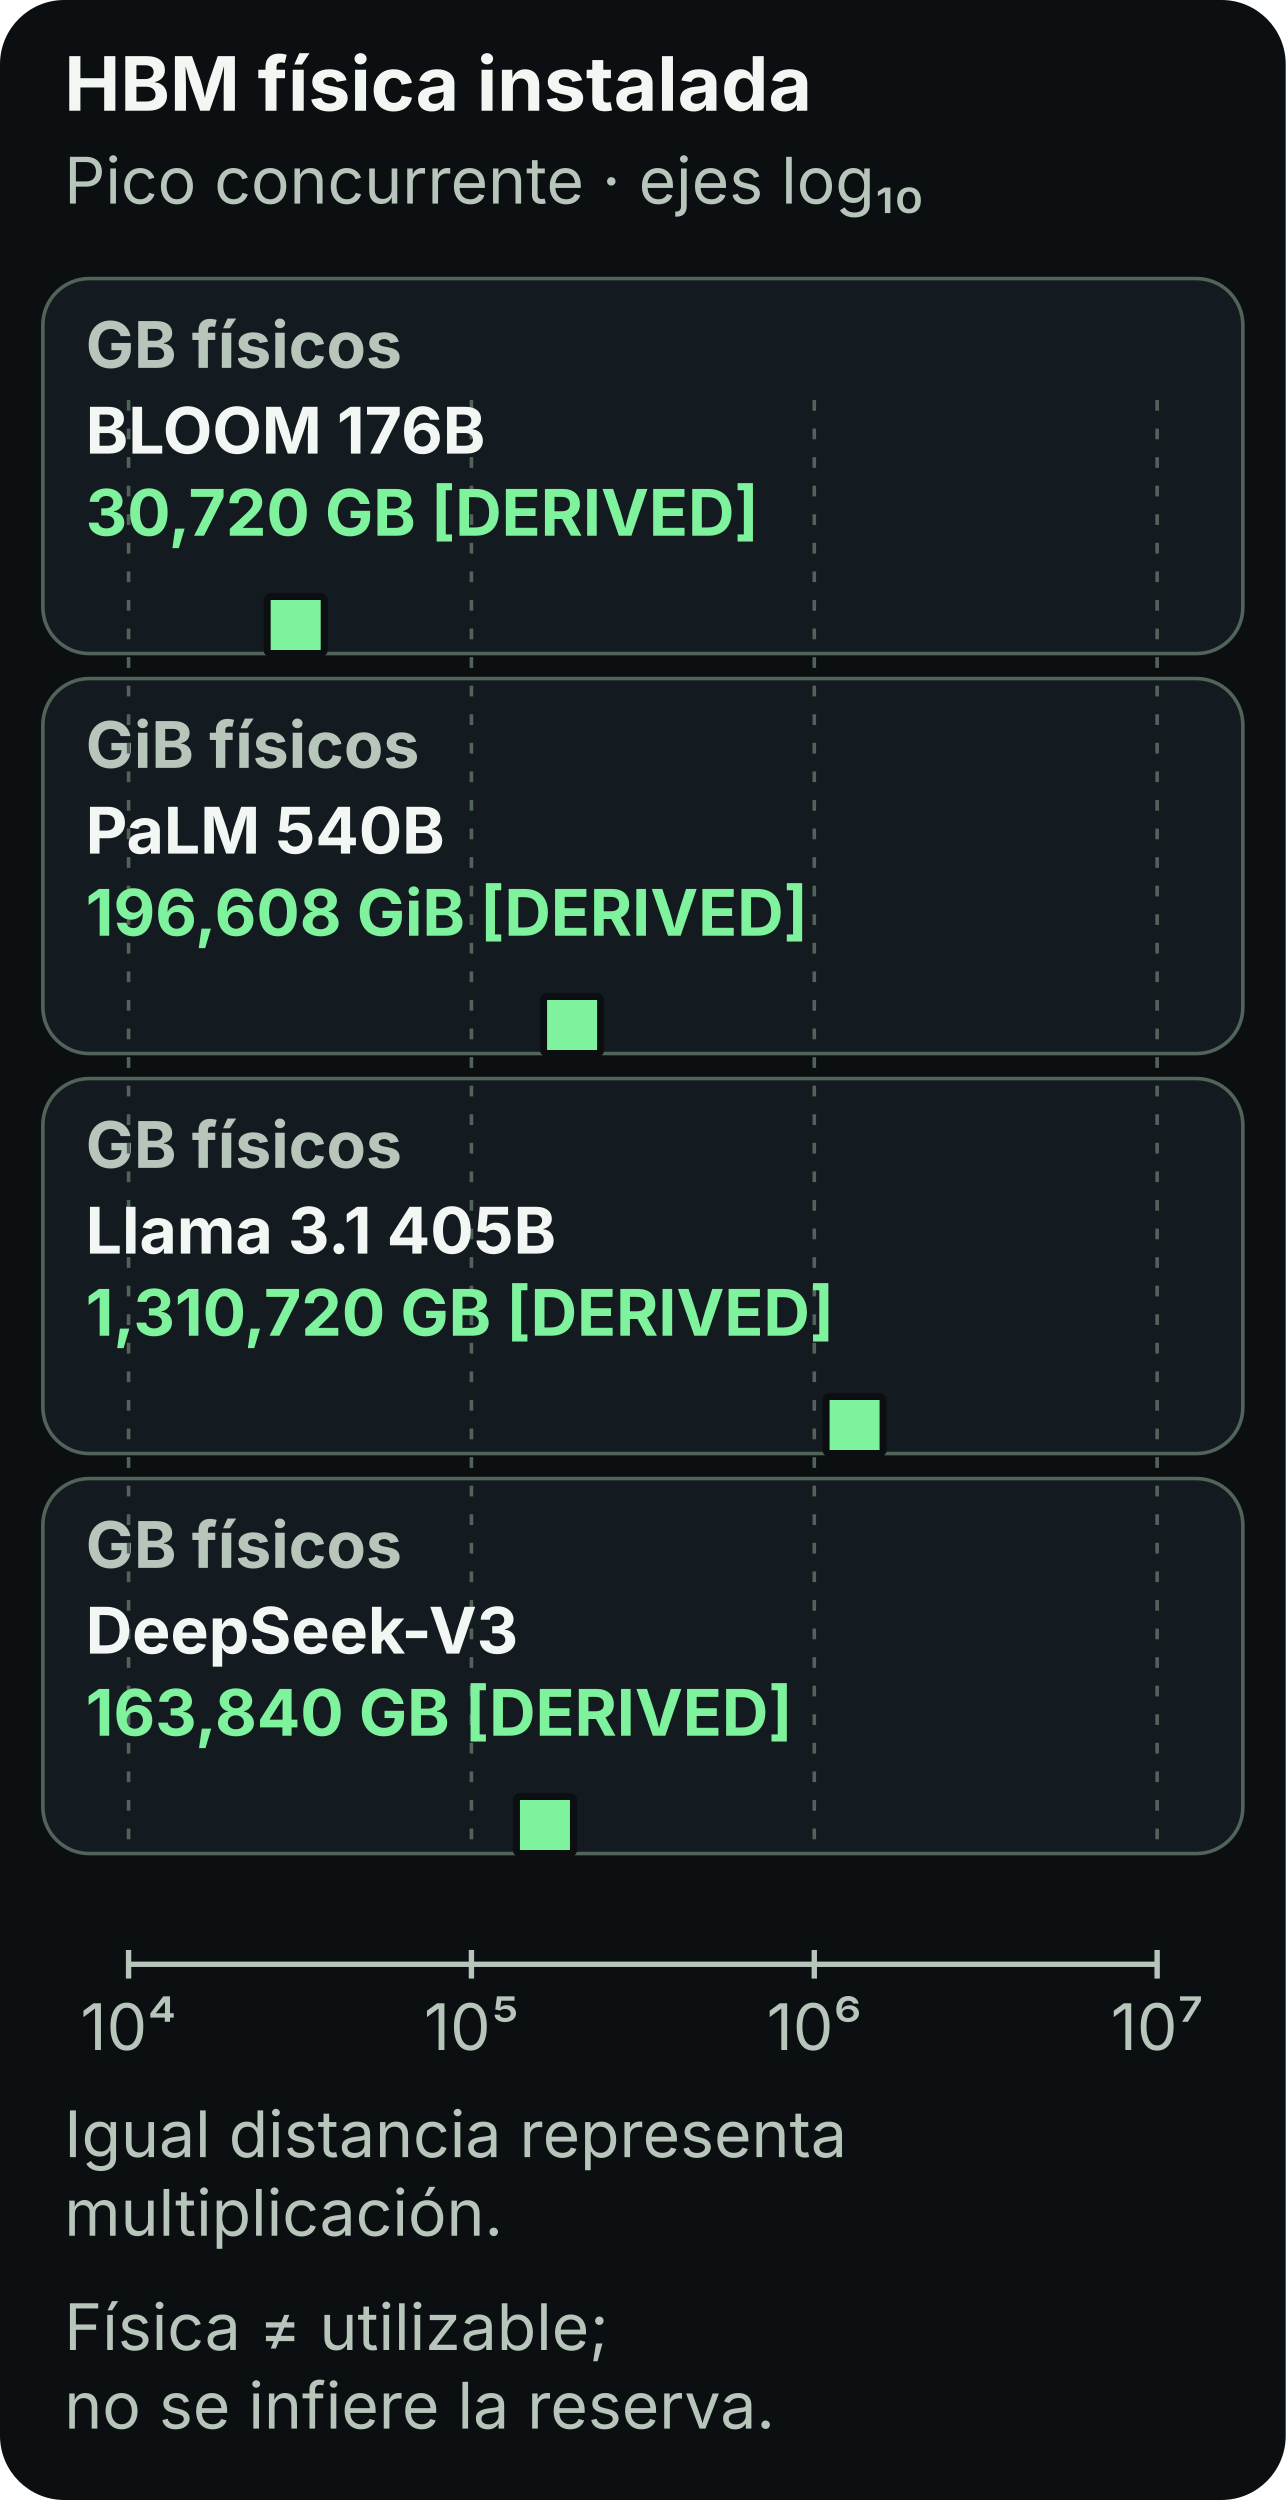
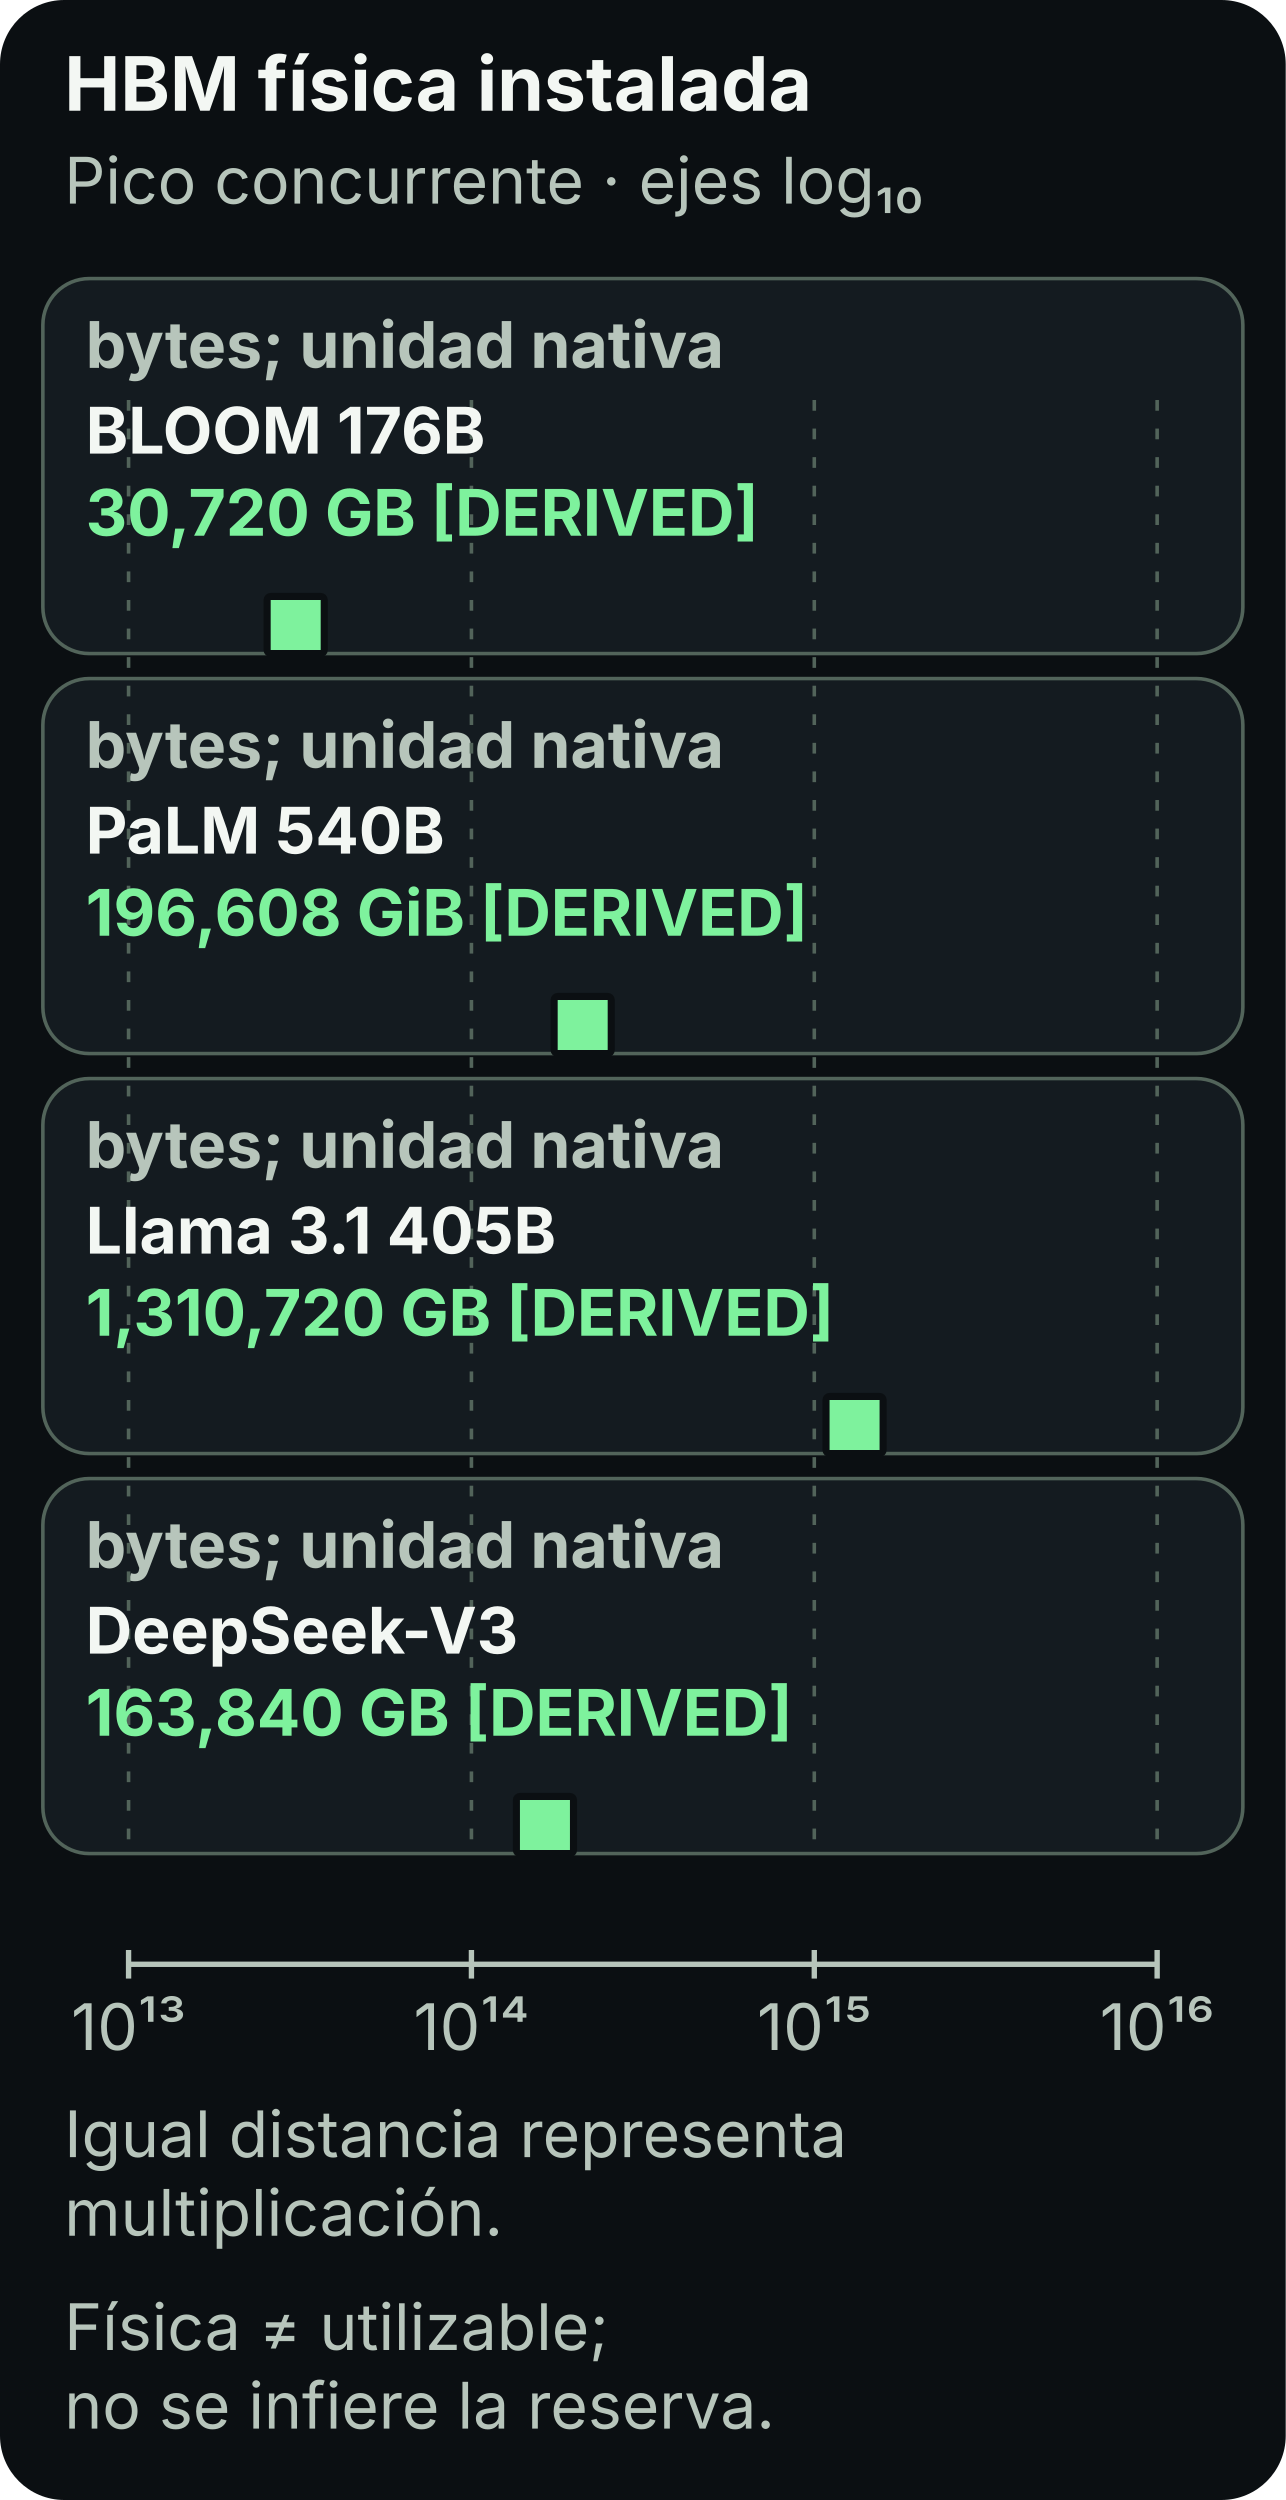
<svg xmlns="http://www.w3.org/2000/svg" width="360" height="700" viewBox="0 0 360 700" role="img" aria-labelledby="title desc" style="max-width:100%;height:auto">
  <rect x="0" y="0" width="360" height="700" rx="18" fill="#0b0f12" />
  <text x="18" y="31" fill="#f3f7f3" font-family="system-ui, -apple-system, Segoe UI, sans-serif" font-size="21" font-weight="750" text-anchor="start">HBM física instalada</text>
  <text x="18" y="57" fill="#b7c5bb" font-family="system-ui, -apple-system, Segoe UI, sans-serif" font-size="18" font-weight="400" text-anchor="start">Pico concurrente · ejes log₁₀</text>
  <rect x="12" y="78" width="336" height="105" rx="13" fill="#141b20" stroke="#52645a" stroke-width="1" />
-   <text x="24" y="103" fill="#b7c5bb" font-family="system-ui, -apple-system, Segoe UI, sans-serif" font-size="18" font-weight="700" text-anchor="start">GB físicos</text>
+   <text x="24" y="103" fill="#b7c5bb" font-family="system-ui, -apple-system, Segoe UI, sans-serif" font-size="18" font-weight="700" text-anchor="start">bytes; unidad nativa</text>
  <rect x="12" y="190" width="336" height="105" rx="13" fill="#141b20" stroke="#52645a" stroke-width="1" />
-   <text x="24" y="215" fill="#b7c5bb" font-family="system-ui, -apple-system, Segoe UI, sans-serif" font-size="18" font-weight="700" text-anchor="start">GiB físicos</text>
+   <text x="24" y="215" fill="#b7c5bb" font-family="system-ui, -apple-system, Segoe UI, sans-serif" font-size="18" font-weight="700" text-anchor="start">bytes; unidad nativa</text>
  <rect x="12" y="302" width="336" height="105" rx="13" fill="#141b20" stroke="#52645a" stroke-width="1" />
-   <text x="24" y="327" fill="#b7c5bb" font-family="system-ui, -apple-system, Segoe UI, sans-serif" font-size="18" font-weight="700" text-anchor="start">GB físicos</text>
+   <text x="24" y="327" fill="#b7c5bb" font-family="system-ui, -apple-system, Segoe UI, sans-serif" font-size="18" font-weight="700" text-anchor="start">bytes; unidad nativa</text>
  <rect x="12" y="414" width="336" height="105" rx="13" fill="#141b20" stroke="#52645a" stroke-width="1" />
-   <text x="24" y="439" fill="#b7c5bb" font-family="system-ui, -apple-system, Segoe UI, sans-serif" font-size="18" font-weight="700" text-anchor="start">GB físicos</text>
+   <text x="24" y="439" fill="#b7c5bb" font-family="system-ui, -apple-system, Segoe UI, sans-serif" font-size="18" font-weight="700" text-anchor="start">bytes; unidad nativa</text>
  <line x1="36" y1="112" x2="36" y2="519" stroke="#52645a" stroke-width="1" stroke-dasharray="3 5" />
  <line x1="36" y1="546" x2="36" y2="554" stroke="#b7c5bb" stroke-width="1.5" />
-   <text x="36" y="574" fill="#b7c5bb" font-family="system-ui, -apple-system, Segoe UI, sans-serif" font-size="18" font-weight="400" text-anchor="middle">10⁴</text>
+   <text x="36" y="574" fill="#b7c5bb" font-family="system-ui, -apple-system, Segoe UI, sans-serif" font-size="18" font-weight="400" text-anchor="middle">10¹³</text>
  <line x1="132" y1="112" x2="132" y2="519" stroke="#52645a" stroke-width="1" stroke-dasharray="3 5" />
  <line x1="132" y1="546" x2="132" y2="554" stroke="#b7c5bb" stroke-width="1.5" />
-   <text x="132" y="574" fill="#b7c5bb" font-family="system-ui, -apple-system, Segoe UI, sans-serif" font-size="18" font-weight="400" text-anchor="middle">10⁵</text>
+   <text x="132" y="574" fill="#b7c5bb" font-family="system-ui, -apple-system, Segoe UI, sans-serif" font-size="18" font-weight="400" text-anchor="middle">10¹⁴</text>
  <line x1="228" y1="112" x2="228" y2="519" stroke="#52645a" stroke-width="1" stroke-dasharray="3 5" />
  <line x1="228" y1="546" x2="228" y2="554" stroke="#b7c5bb" stroke-width="1.5" />
-   <text x="228" y="574" fill="#b7c5bb" font-family="system-ui, -apple-system, Segoe UI, sans-serif" font-size="18" font-weight="400" text-anchor="middle">10⁶</text>
+   <text x="228" y="574" fill="#b7c5bb" font-family="system-ui, -apple-system, Segoe UI, sans-serif" font-size="18" font-weight="400" text-anchor="middle">10¹⁵</text>
  <line x1="324" y1="112" x2="324" y2="519" stroke="#52645a" stroke-width="1" stroke-dasharray="3 5" />
  <line x1="324" y1="546" x2="324" y2="554" stroke="#b7c5bb" stroke-width="1.5" />
-   <text x="324" y="574" fill="#b7c5bb" font-family="system-ui, -apple-system, Segoe UI, sans-serif" font-size="18" font-weight="400" text-anchor="middle">10⁷</text>
+   <text x="324" y="574" fill="#b7c5bb" font-family="system-ui, -apple-system, Segoe UI, sans-serif" font-size="18" font-weight="400" text-anchor="middle">10¹⁶</text>
  <line x1="36" y1="550" x2="324" y2="550" stroke="#b7c5bb" stroke-width="1.5" />
  <text x="24" y="127" fill="#f3f7f3" font-family="system-ui, -apple-system, Segoe UI, sans-serif" font-size="18" font-weight="650" text-anchor="start">BLOOM 176B</text>
  <text x="24" y="150" fill="#7ef29d" font-family="system-ui, -apple-system, Segoe UI, sans-serif" font-size="18" font-weight="650" text-anchor="start">30,720 GB [DERIVED]</text>
  <rect fill="#7ef29d" stroke="#0b0f12" stroke-width="2" data-status="DERIVED" data-marker="square" data-label="BLOOM 176B" data-row="true" data-value="30720" data-unit="GB_HBM2e" x="74.792" y="167" width="16" height="16" rx="1" />
  <text x="24" y="239" fill="#f3f7f3" font-family="system-ui, -apple-system, Segoe UI, sans-serif" font-size="18" font-weight="650" text-anchor="start">PaLM 540B</text>
  <text x="24" y="262" fill="#7ef29d" font-family="system-ui, -apple-system, Segoe UI, sans-serif" font-size="18" font-weight="650" text-anchor="start">196,608 GiB [DERIVED]</text>
-   <rect fill="#7ef29d" stroke="#0b0f12" stroke-width="2" data-status="DERIVED" data-marker="square" data-label="PaLM 540B" data-row="true" data-value="196608" data-unit="GiB_HBM2_at_peak_configuration" x="152.186" y="279" width="16" height="16" rx="1" />
+   <rect fill="#7ef29d" stroke="#0b0f12" stroke-width="2" data-status="DERIVED" data-marker="square" data-label="PaLM 540B" data-row="true" data-value="196608" data-unit="GiB_HBM2_at_peak_configuration" x="155.152" y="279" width="16" height="16" rx="1" />
  <text x="24" y="351" fill="#f3f7f3" font-family="system-ui, -apple-system, Segoe UI, sans-serif" font-size="18" font-weight="650" text-anchor="start">Llama 3.1 405B</text>
  <text x="24" y="374" fill="#7ef29d" font-family="system-ui, -apple-system, Segoe UI, sans-serif" font-size="18" font-weight="650" text-anchor="start">1,310,720 GB [DERIVED]</text>
  <rect fill="#7ef29d" stroke="#0b0f12" stroke-width="2" data-status="DERIVED" data-marker="square" data-label="Llama 3.1 405B" data-row="true" data-value="1310720" data-unit="GB_HBM_at_peak_configuration" x="231.281" y="391" width="16" height="16" rx="1" />
  <text x="24" y="463" fill="#f3f7f3" font-family="system-ui, -apple-system, Segoe UI, sans-serif" font-size="18" font-weight="650" text-anchor="start">DeepSeek-V3</text>
  <text x="24" y="486" fill="#7ef29d" font-family="system-ui, -apple-system, Segoe UI, sans-serif" font-size="18" font-weight="650" text-anchor="start">163,840 GB [DERIVED]</text>
  <rect fill="#7ef29d" stroke="#0b0f12" stroke-width="2" data-status="DERIVED" data-marker="square" data-label="DeepSeek-V3" data-row="true" data-value="163840" data-unit="GB_physical_HBM" x="144.584" y="503" width="16" height="16" rx="1" />
  <g aria-label="Igual distancia representa multiplicación.">
    <text x="18" y="604" fill="#b7c5bb" font-family="system-ui, -apple-system, Segoe UI, sans-serif" font-size="18" font-weight="400" text-anchor="start">Igual distancia representa</text>
    <text x="18" y="626" fill="#b7c5bb" font-family="system-ui, -apple-system, Segoe UI, sans-serif" font-size="18" font-weight="400" text-anchor="start">multiplicación.</text>
  </g>
  <text x="18" y="658" fill="#b7c5bb" font-family="system-ui, -apple-system, Segoe UI, sans-serif" font-size="18" font-weight="400" text-anchor="start">Física ≠ utilizable;</text>
  <text x="18" y="680" fill="#b7c5bb" font-family="system-ui, -apple-system, Segoe UI, sans-serif" font-size="18" font-weight="400" text-anchor="start">no se infiere la reserva.</text>
</svg>
